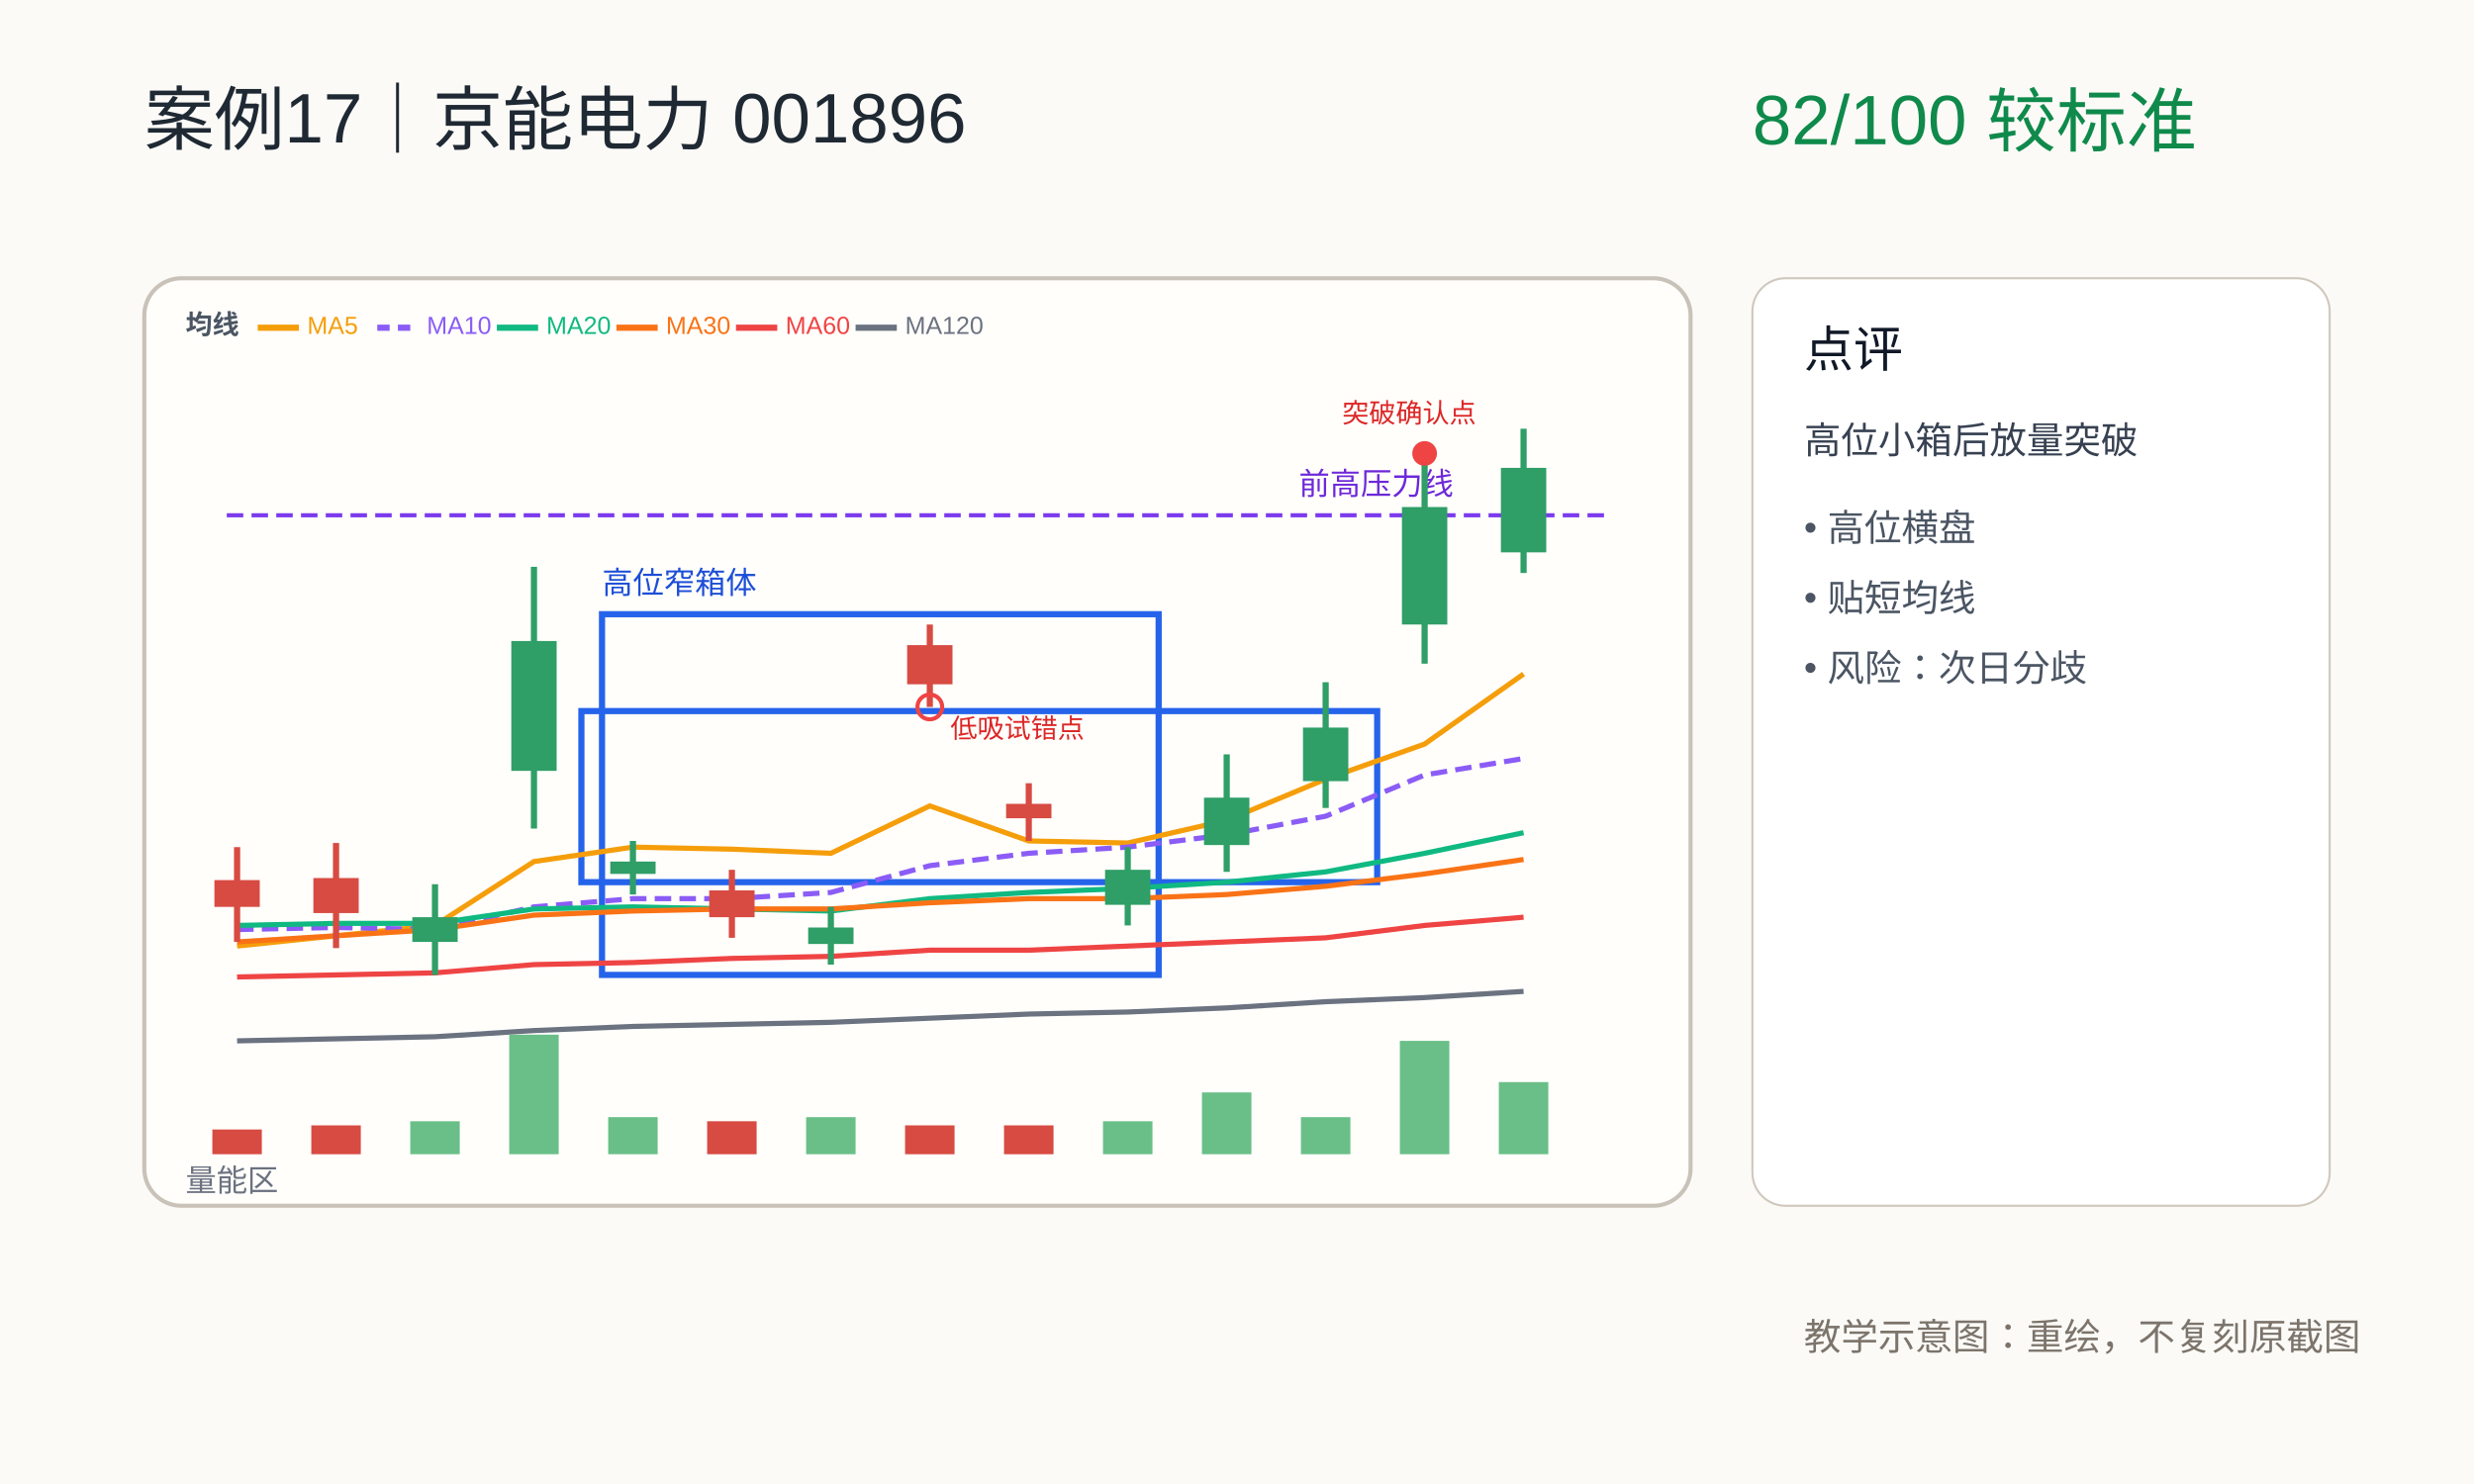
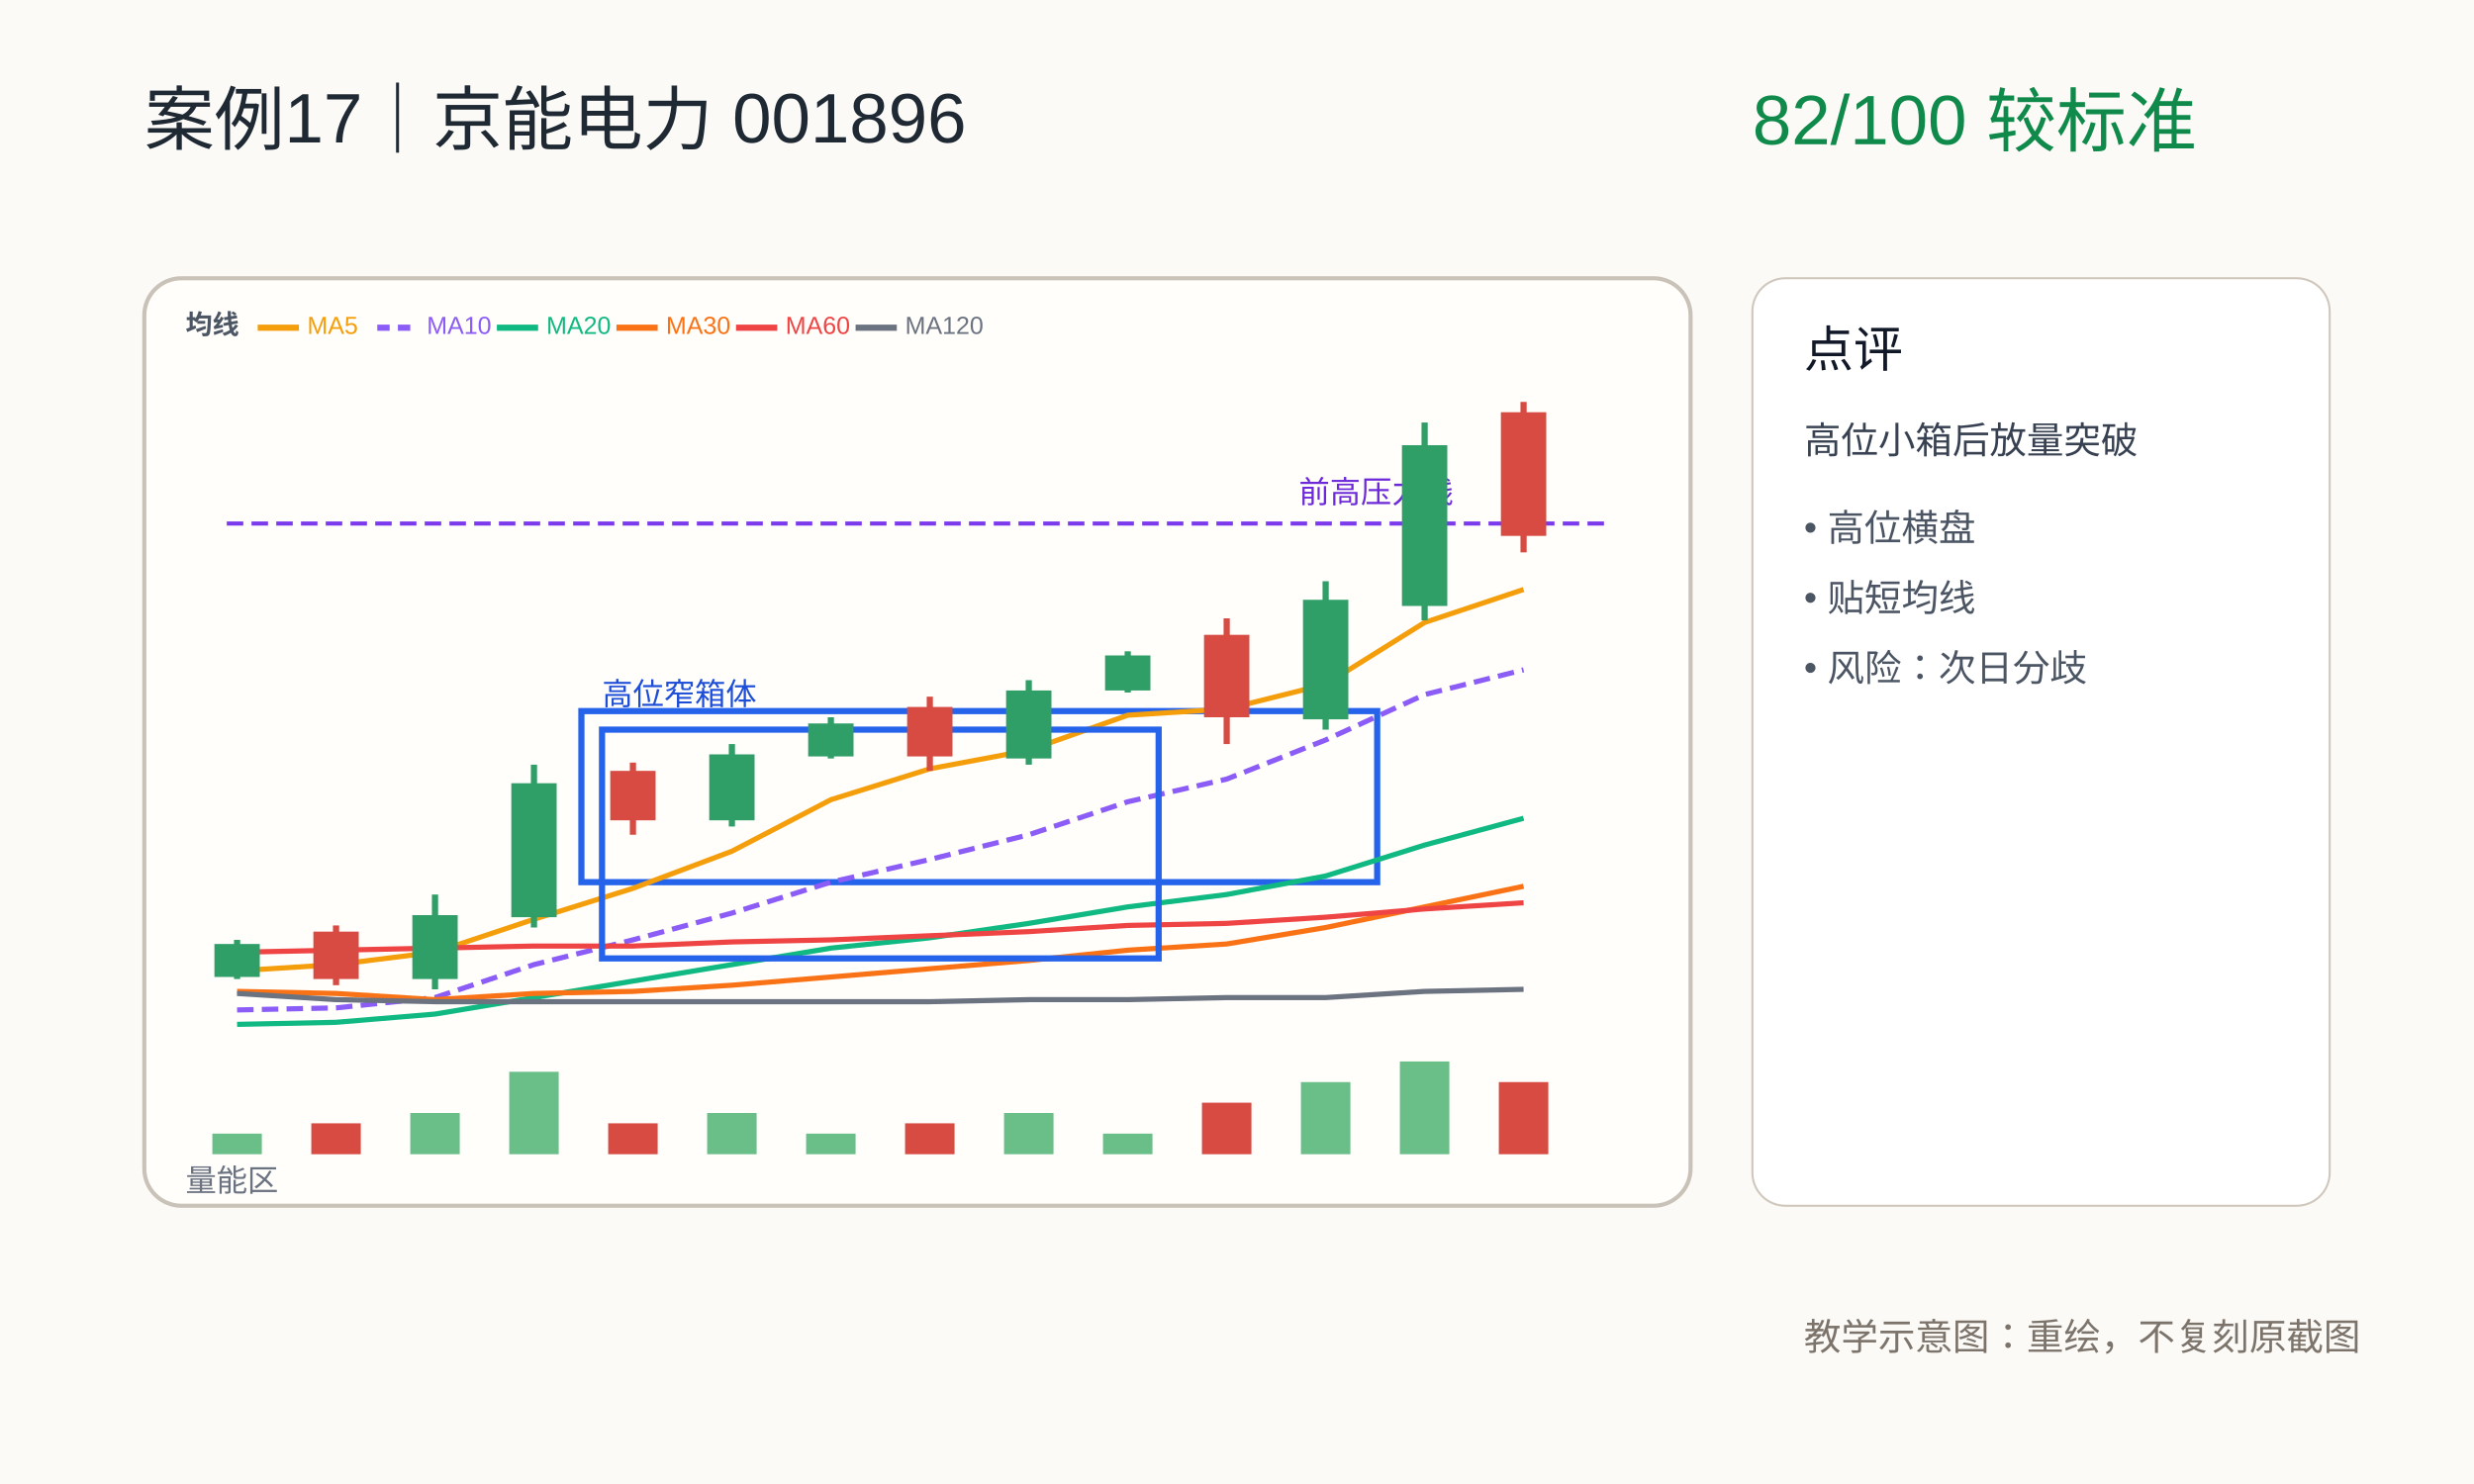
<svg xmlns="http://www.w3.org/2000/svg" width="1200" height="720" viewBox="0 0 1200 720">
  <rect width="1200" height="720" fill="#fbfaf7" />
  <rect x="70" y="135" width="750" height="450" rx="18" fill="#fffefb" stroke="#c9c2b8" stroke-width="2" />
  <text x="70" y="70" font-size="34" font-family="PingFang SC, Arial" fill="#1f2933">案例17｜京能电力 001896</text>
  <text x="850" y="70" font-size="34" font-family="PingFang SC, Arial" fill="#0f8a4b">82/100  较标准</text>
  <rect x="282" y="345" width="386" height="83" fill="none" stroke="#2563eb" stroke-width="3" />
  <text x="90" y="162" font-size="13" font-family="PingFang SC, Arial" fill="#4b5563" font-weight="bold">均线</text>
  <line x1="125" y1="159" x2="145" y2="159" stroke="#f59e0b" stroke-width="3" />
  <text x="149" y="162" font-size="12" font-family="PingFang SC, Arial" fill="#f59e0b">MA5</text>
  <line x1="183" y1="159" x2="203" y2="159" stroke="#8b5cf6" stroke-width="3" stroke-dasharray="6,4" />
  <text x="207" y="162" font-size="12" font-family="PingFang SC, Arial" fill="#8b5cf6">MA10</text>
  <line x1="241" y1="159" x2="261" y2="159" stroke="#10b981" stroke-width="3" />
  <text x="265" y="162" font-size="12" font-family="PingFang SC, Arial" fill="#10b981">MA20</text>
  <line x1="299" y1="159" x2="319" y2="159" stroke="#f97316" stroke-width="3" />
  <text x="323" y="162" font-size="12" font-family="PingFang SC, Arial" fill="#f97316">MA30</text>
  <line x1="357" y1="159" x2="377" y2="159" stroke="#ef4444" stroke-width="3" />
  <text x="381" y="162" font-size="12" font-family="PingFang SC, Arial" fill="#ef4444">MA60</text>
  <line x1="415" y1="159" x2="435" y2="159" stroke="#6b7280" stroke-width="3" />
  <text x="439" y="162" font-size="12" font-family="PingFang SC, Arial" fill="#6b7280">MA120</text>
-   <line x1="110" y1="250" x2="780" y2="250" stroke="#7c3aed" stroke-width="2" stroke-dasharray="8,4" />
-   <text x="630" y="240" font-size="15" font-family="PingFang SC, Arial" fill="#6d28d9">前高压力线</text>
-   <rect x="292" y="298" width="270" height="175" fill="none" stroke="#2563eb" stroke-width="3" />
-   <text x="292" y="288" font-size="15" font-family="PingFang SC, Arial" fill="#1d4ed8">高位窄箱体</text>
-   <polyline points="115,459 163,454 211,449 259,418 307,411 355,412 403,414 451,391 499,408 547,409 595,398 643,378 691,361 739,327" fill="none" stroke="#f59e0b" stroke-width="2.5" />
-   <polyline points="115,451 163,450 211,451 259,440 307,436 355,436 403,433 451,420 499,414 547,411 595,405 643,396 691,376 739,368" fill="none" stroke="#8b5cf6" stroke-width="2.5" stroke-dasharray="8,4" />
-   <polyline points="115,449 163,448 211,448 259,441 307,440 355,441 403,442 451,436 499,433 547,431 595,428 643,423 691,414 739,404" fill="none" stroke="#10b981" stroke-width="2.5" />
-   <polyline points="115,457 163,454 211,451 259,444 307,442 355,441 403,441 451,438 499,436 547,436 595,434 643,430 691,424 739,417" fill="none" stroke="#f97316" stroke-width="2.5" />
-   <polyline points="115,474 163,473 211,472 259,468 307,467 355,465 403,464 451,461 499,461 547,459 595,457 643,455 691,449 739,445" fill="none" stroke="#ef4444" stroke-width="2.5" />
-   <polyline points="115,505 163,504 211,503 259,500 307,498 355,497 403,496 451,494 499,492 547,491 595,489 643,486 691,484 739,481" fill="none" stroke="#6b7280" stroke-width="2.5" />
-   <line x1="115" y1="411" x2="115" y2="457" stroke="#d74b42" stroke-width="3" />
-   <rect x="104" y="427" width="22" height="13" fill="#d74b42" />
-   <line x1="163" y1="409" x2="163" y2="460" stroke="#d74b42" stroke-width="3" />
-   <rect x="152" y="426" width="22" height="17" fill="#d74b42" />
-   <line x1="211" y1="429" x2="211" y2="473" stroke="#2f9e67" stroke-width="3" />
-   <rect x="200" y="445" width="22" height="12" fill="#2f9e67" />
-   <line x1="259" y1="275" x2="259" y2="402" stroke="#2f9e67" stroke-width="3" />
-   <rect x="248" y="311" width="22" height="63" fill="#2f9e67" />
-   <line x1="307" y1="408" x2="307" y2="434" stroke="#2f9e67" stroke-width="3" />
-   <rect x="296" y="418" width="22" height="6" fill="#2f9e67" />
-   <line x1="355" y1="422" x2="355" y2="455" stroke="#d74b42" stroke-width="3" />
-   <rect x="344" y="432" width="22" height="13" fill="#d74b42" />
-   <line x1="403" y1="440" x2="403" y2="468" stroke="#2f9e67" stroke-width="3" />
-   <rect x="392" y="450" width="22" height="8" fill="#2f9e67" />
-   <line x1="451" y1="303" x2="451" y2="343" stroke="#d74b42" stroke-width="3" />
-   <rect x="440" y="313" width="22" height="19" fill="#d74b42" />
-   <line x1="499" y1="380" x2="499" y2="408" stroke="#d74b42" stroke-width="3" />
-   <rect x="488" y="390" width="22" height="7" fill="#d74b42" />
-   <line x1="547" y1="411" x2="547" y2="449" stroke="#2f9e67" stroke-width="3" />
-   <rect x="536" y="422" width="22" height="17" fill="#2f9e67" />
-   <line x1="595" y1="366" x2="595" y2="423" stroke="#2f9e67" stroke-width="3" />
-   <rect x="584" y="387" width="22" height="23" fill="#2f9e67" />
-   <line x1="643" y1="331" x2="643" y2="392" stroke="#2f9e67" stroke-width="3" />
-   <rect x="632" y="353" width="22" height="26" fill="#2f9e67" />
-   <line x1="691" y1="220" x2="691" y2="322" stroke="#2f9e67" stroke-width="3" />
-   <rect x="680" y="246" width="22" height="57" fill="#2f9e67" />
-   <line x1="739" y1="208" x2="739" y2="278" stroke="#2f9e67" stroke-width="3" />
-   <rect x="728" y="227" width="22" height="41" fill="#2f9e67" />
-   <rect x="103" y="548" width="24" height="12" fill="#d74b42" />
-   <rect x="151" y="546" width="24" height="14" fill="#d74b42" />
-   <rect x="199" y="544" width="24" height="16" fill="#6abf88" />
-   <rect x="247" y="502" width="24" height="58" fill="#6abf88" />
-   <rect x="295" y="542" width="24" height="18" fill="#6abf88" />
-   <rect x="343" y="544" width="24" height="16" fill="#d74b42" />
-   <rect x="391" y="542" width="24" height="18" fill="#6abf88" />
-   <rect x="439" y="546" width="24" height="14" fill="#d74b42" />
-   <rect x="487" y="546" width="24" height="14" fill="#d74b42" />
-   <rect x="535" y="544" width="24" height="16" fill="#6abf88" />
-   <rect x="583" y="530" width="24" height="30" fill="#6abf88" />
-   <rect x="631" y="542" width="24" height="18" fill="#6abf88" />
-   <rect x="679" y="505" width="24" height="55" fill="#6abf88" />
-   <rect x="727" y="525" width="24" height="35" fill="#6abf88" />
+   <polyline points="115,471 163,468 211,462 259,446 307,431 355,413 403,388 451,373 499,364 547,347 595,344 643,332 691,302 739,286" fill="none" stroke="#f59e0b" stroke-width="2.5" />
+   <polyline points="115,490 163,489 211,484 259,468 307,456 355,443 403,428 451,417 499,405 547,389 595,378 643,359 691,337 739,325" fill="none" stroke="#8b5cf6" stroke-width="2.5" stroke-dasharray="8,4" />
+   <polyline points="115,497 163,496 211,492 259,484 307,476 355,468 403,460 451,455 499,448 547,440 595,434 643,425 691,410 739,397" fill="none" stroke="#10b981" stroke-width="2.5" />
+   <polyline points="115,481 163,482 211,485 259,482 307,481 355,478 403,474 451,470 499,466 547,461 595,458 643,450 691,440 739,430" fill="none" stroke="#f97316" stroke-width="2.5" />
+   <polyline points="115,462 163,461 211,460 259,459 307,459 355,457 403,456 451,454 499,452 547,449 595,448 643,445 691,441 739,438" fill="none" stroke="#ef4444" stroke-width="2.5" />
+   <polyline points="115,482 163,485 211,486 259,486 307,486 355,486 403,486 451,486 499,485 547,485 595,484 643,484 691,481 739,480" fill="none" stroke="#6b7280" stroke-width="2.5" />
+   <line x1="110" y1="254" x2="780" y2="254" stroke="#7c3aed" stroke-width="2" stroke-dasharray="8,4" />
+   <text x="630" y="244" font-size="15" font-family="PingFang SC, Arial" fill="#6d28d9">前高压力线</text>
+   <rect x="292" y="354" width="270" height="111" fill="none" stroke="#2563eb" stroke-width="3" />
+   <text x="292" y="342" font-size="15" font-family="PingFang SC, Arial" fill="#1d4ed8">高位窄箱体</text>
+   <line x1="115" y1="456" x2="115" y2="475" stroke="#2f9e67" stroke-width="3" />
+   <rect x="104" y="458" width="22" height="16" fill="#2f9e67" />
+   <line x1="163" y1="449" x2="163" y2="478" stroke="#d74b42" stroke-width="3" />
+   <rect x="152" y="452" width="22" height="23" fill="#d74b42" />
+   <line x1="211" y1="434" x2="211" y2="480" stroke="#2f9e67" stroke-width="3" />
+   <rect x="200" y="444" width="22" height="31" fill="#2f9e67" />
+   <line x1="259" y1="371" x2="259" y2="450" stroke="#2f9e67" stroke-width="3" />
+   <rect x="248" y="380" width="22" height="65" fill="#2f9e67" />
+   <line x1="307" y1="370" x2="307" y2="405" stroke="#d74b42" stroke-width="3" />
+   <rect x="296" y="374" width="22" height="24" fill="#d74b42" />
+   <line x1="355" y1="361" x2="355" y2="401" stroke="#2f9e67" stroke-width="3" />
+   <rect x="344" y="366" width="22" height="32" fill="#2f9e67" />
+   <line x1="403" y1="348" x2="403" y2="368" stroke="#2f9e67" stroke-width="3" />
+   <rect x="392" y="351" width="22" height="16" fill="#2f9e67" />
+   <line x1="451" y1="338" x2="451" y2="374" stroke="#d74b42" stroke-width="3" />
+   <rect x="440" y="343" width="22" height="24" fill="#d74b42" />
+   <line x1="499" y1="330" x2="499" y2="371" stroke="#2f9e67" stroke-width="3" />
+   <rect x="488" y="335" width="22" height="33" fill="#2f9e67" />
+   <line x1="547" y1="316" x2="547" y2="336" stroke="#2f9e67" stroke-width="3" />
+   <rect x="536" y="318" width="22" height="17" fill="#2f9e67" />
+   <line x1="595" y1="300" x2="595" y2="361" stroke="#d74b42" stroke-width="3" />
+   <rect x="584" y="308" width="22" height="40" fill="#d74b42" />
+   <line x1="643" y1="282" x2="643" y2="354" stroke="#2f9e67" stroke-width="3" />
+   <rect x="632" y="291" width="22" height="58" fill="#2f9e67" />
+   <line x1="691" y1="205" x2="691" y2="301" stroke="#2f9e67" stroke-width="3" />
+   <rect x="680" y="216" width="22" height="78" fill="#2f9e67" />
+   <line x1="739" y1="195" x2="739" y2="268" stroke="#d74b42" stroke-width="3" />
+   <rect x="728" y="200" width="22" height="60" fill="#d74b42" />
+   <rect x="103" y="550" width="24" height="10" fill="#6abf88" />
+   <rect x="151" y="545" width="24" height="15" fill="#d74b42" />
+   <rect x="199" y="540" width="24" height="20" fill="#6abf88" />
+   <rect x="247" y="520" width="24" height="40" fill="#6abf88" />
+   <rect x="295" y="545" width="24" height="15" fill="#d74b42" />
+   <rect x="343" y="540" width="24" height="20" fill="#6abf88" />
+   <rect x="391" y="550" width="24" height="10" fill="#6abf88" />
+   <rect x="439" y="545" width="24" height="15" fill="#d74b42" />
+   <rect x="487" y="540" width="24" height="20" fill="#6abf88" />
+   <rect x="535" y="550" width="24" height="10" fill="#6abf88" />
+   <rect x="583" y="535" width="24" height="25" fill="#d74b42" />
+   <rect x="631" y="525" width="24" height="35" fill="#6abf88" />
+   <rect x="679" y="515" width="24" height="45" fill="#6abf88" />
+   <rect x="727" y="525" width="24" height="35" fill="#d74b42" />
  <text x="90" y="578" font-size="15" font-family="PingFang SC, Arial" fill="#6b7280">量能区</text>
-   <circle cx="451" cy="343" r="6" fill="none" stroke="#ef4444" stroke-width="2" />
-   <text x="461" y="358" font-size="13" font-family="PingFang SC, Arial" fill="#dc2626">低吸试错点</text>
-   <circle cx="691" cy="220" r="6" fill="#ef4444" stroke="none" />
-   <text x="651" y="205" font-size="13" font-family="PingFang SC, Arial" fill="#dc2626">突破确认点</text>
  <rect x="850" y="135" width="280" height="450" rx="16" fill="#ffffff" stroke="#d0c7bc" />
  <text x="875" y="178" font-size="24" font-family="PingFang SC, Arial" fill="#111827">点评</text>
  <text x="875" y="220" font-size="18" font-family="PingFang SC, Arial" fill="#374151">高位小箱后放量突破</text>
  <text x="875" y="262" font-size="18" font-family="PingFang SC, Arial" fill="#4b5563">• 高位横盘</text>
  <text x="875" y="296" font-size="18" font-family="PingFang SC, Arial" fill="#4b5563">• 贴短均线</text>
  <text x="875" y="330" font-size="18" font-family="PingFang SC, Arial" fill="#4b5563">• 风险：次日分歧</text>
  <text x="875" y="655" font-size="18" font-family="PingFang SC, Arial" fill="#7c746b">教学示意图：重绘，不复刻原截图</text>
</svg>
